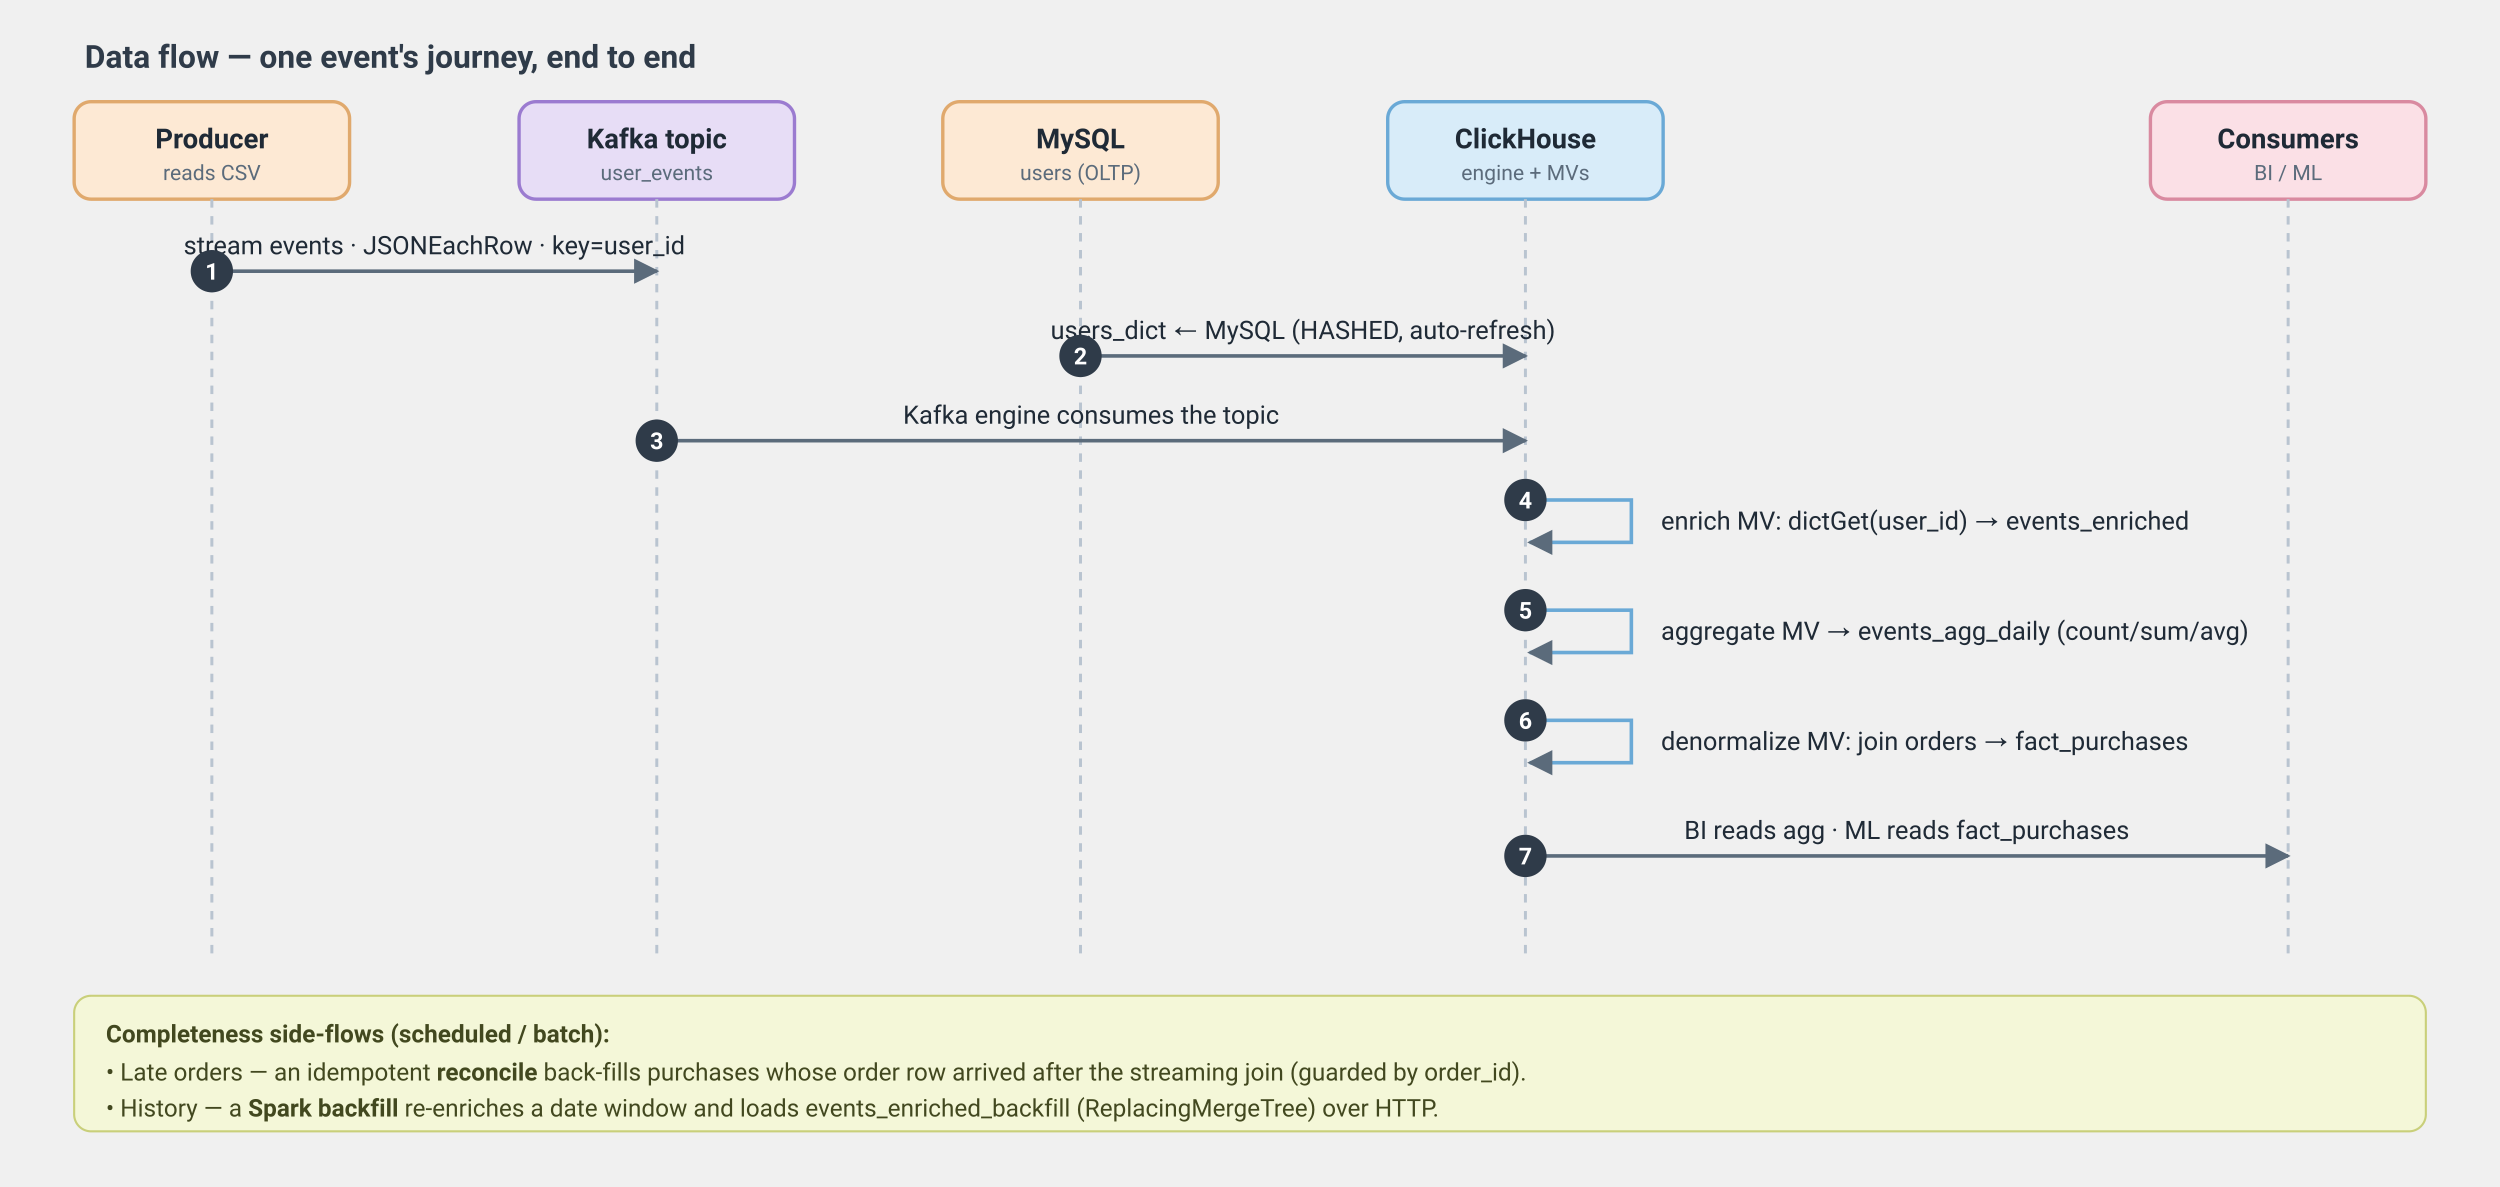
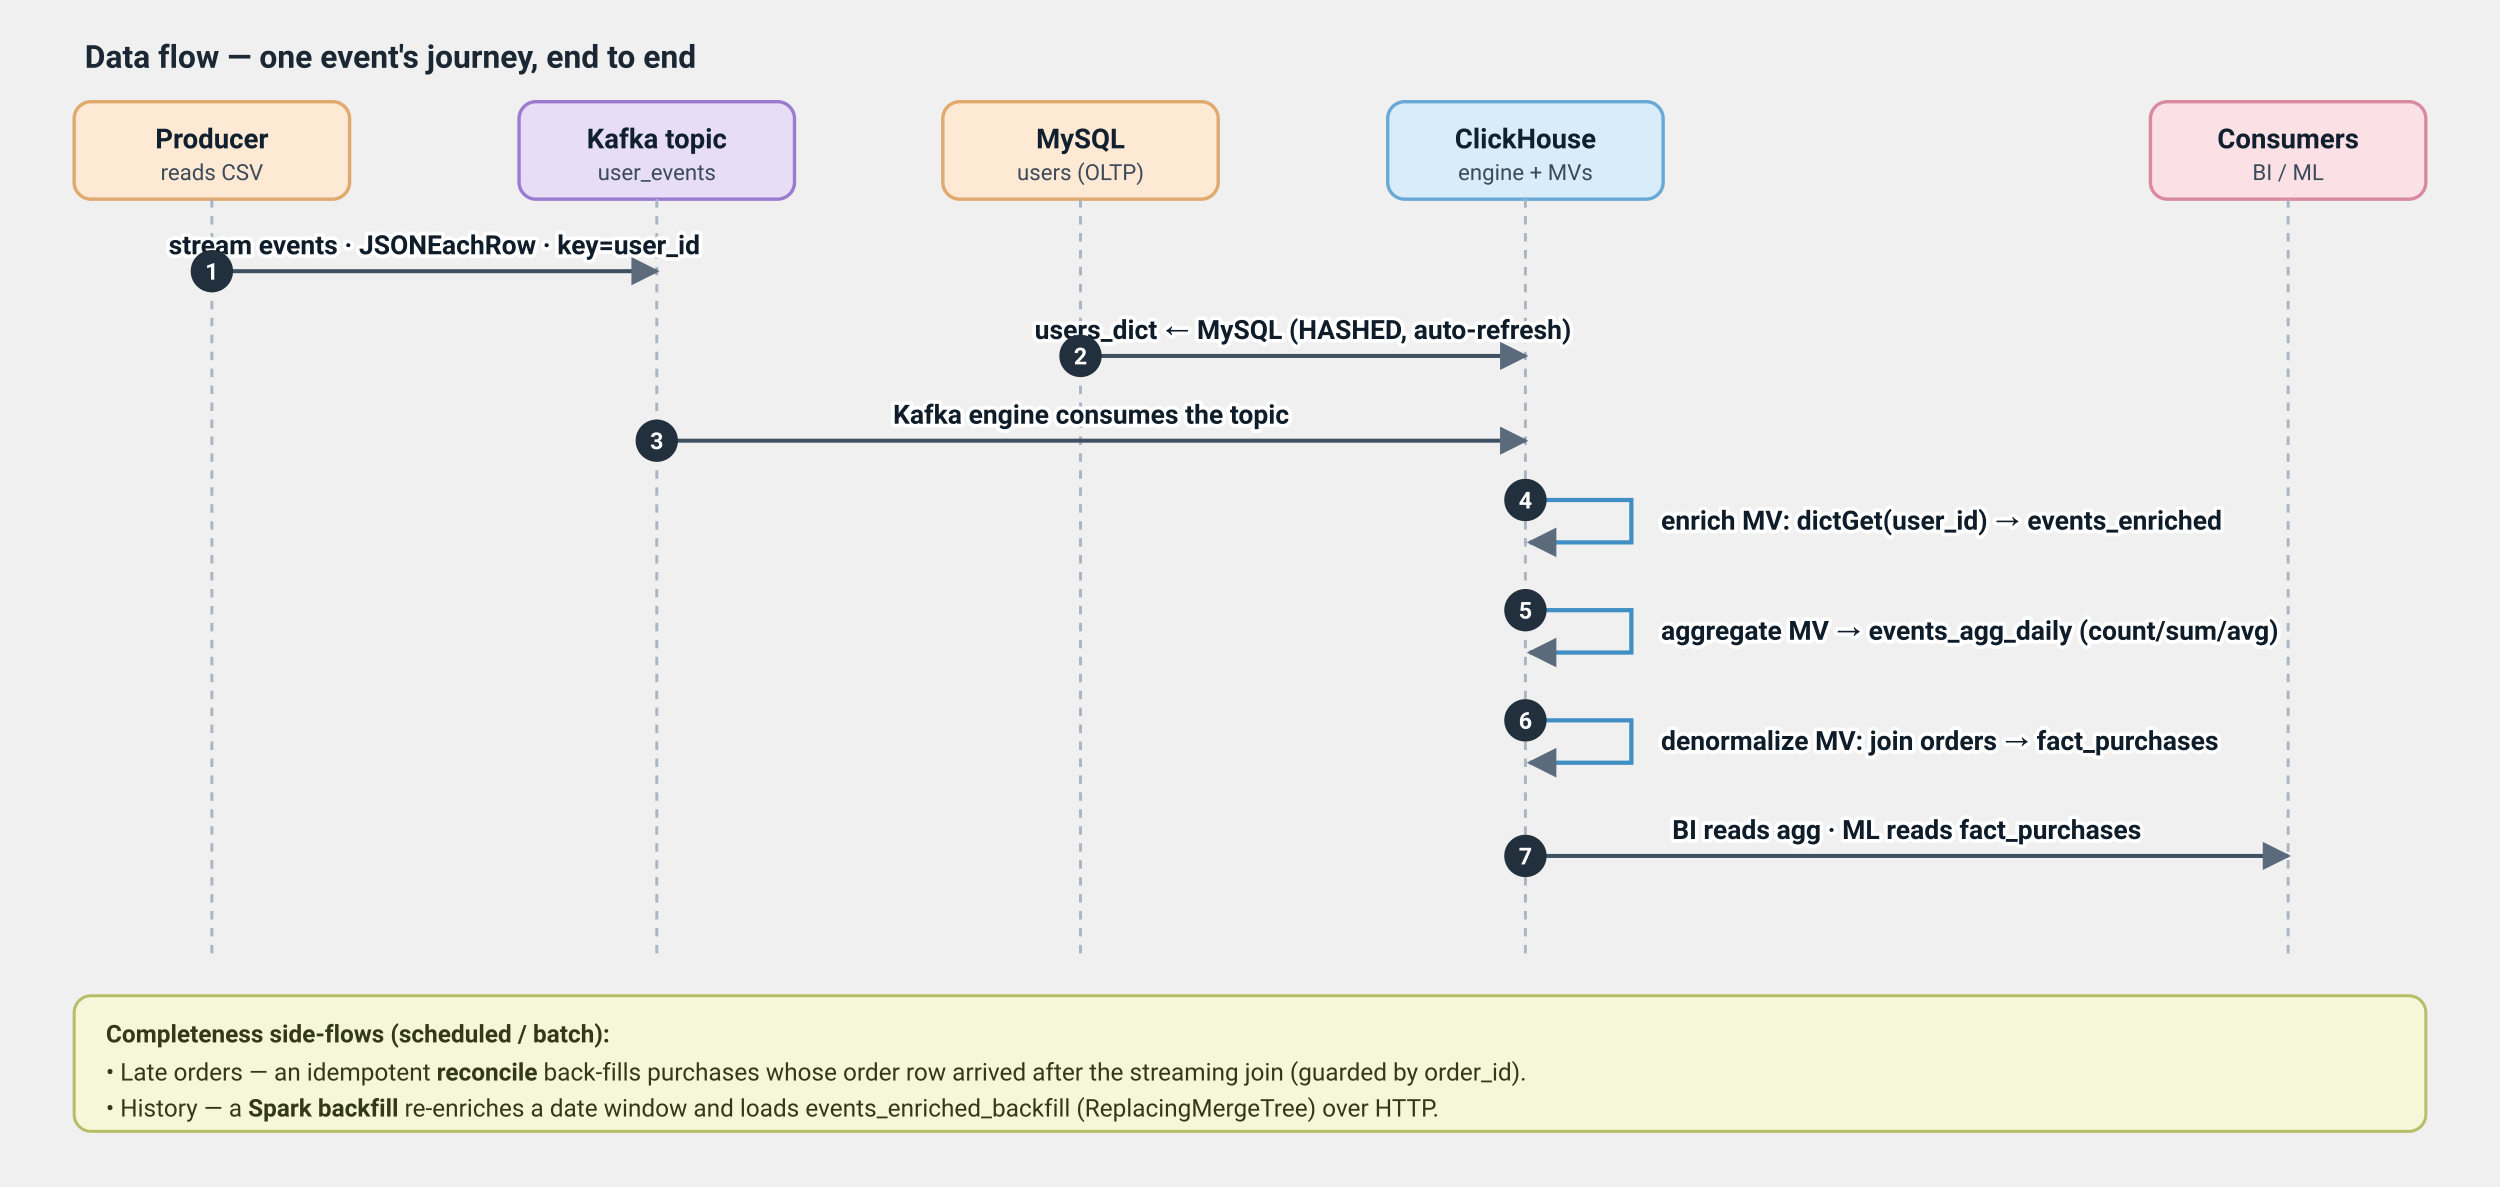
<svg xmlns="http://www.w3.org/2000/svg" viewBox="0 0 1180 560" font-family="-apple-system,Segoe UI,Roboto,Helvetica,Arial,sans-serif">
  <defs>
    <marker id="a" viewBox="0 0 10 10" refX="9" refY="5" markerWidth="7" markerHeight="7" orient="auto-start-reverse">
      <path d="M0,0 L10,5 L0,10 z" fill="#5b6b7b" />
    </marker>
    <style>
      .hdr{rx:8;stroke-width:1.6;}
      .src{fill:#fde9d4;stroke:#e0a96d;}
      .kafka{fill:#e7ddf6;stroke:#9b7bd0;}
      .ch{fill:#d8ecf9;stroke:#6aa9d6;}
      .out{fill:#fbe0e6;stroke:#d98aa0;}
-       .hname{font-size:13px;fill:#1f2a36;font-weight:700;}
-       .hsub{font-size:10px;fill:#5b6b7b;}
-       .life{stroke:#b9c4d0;stroke-width:1.4;stroke-dasharray:4 4;}
-       .msg{stroke:#5b6b7b;stroke-width:1.7;fill:none;}
-       .mlbl{font-size:12px;fill:#1f2a36;}
-       .self{stroke:#6aa9d6;stroke-width:1.7;fill:none;}
-       .badge{fill:#2f3b49;}
+       .hname{font-size:13px;fill:#11202e;font-weight:700;}
+       .hsub{font-size:10.5px;fill:#3c4a59;}
+       .life{stroke:#aab6c4;stroke-width:1.4;stroke-dasharray:4 4;}
+       .msg{stroke:#3f5060;stroke-width:1.9;fill:none;}
+       /* white halo so labels stay legible where they cross lifelines/arrows */
+       .mlbl{font-size:12.5px;fill:#0f1d2a;font-weight:600;
+             paint-order:stroke;stroke:#ffffff;stroke-width:3.5px;stroke-linejoin:round;}
+       .self{stroke:#3f8fc4;stroke-width:2;fill:none;}
+       .badge{fill:#22303d;}
      .bnum{fill:#fff;font-size:11px;font-weight:700;}
-       .title{fill:#2f3b49;font-size:15px;font-weight:700;}
-       .note{fill:#f4f7d8;stroke:#c9cf7a;rx:8;}
-       .ntxt{font-size:11.5px;fill:#42481f;}
+       .title{fill:#1b2733;font-size:15px;font-weight:700;}
+       .note{fill:#f4f7d8;stroke:#b6bd66;stroke-width:1.4;rx:8;}
+       .ntxt{font-size:11.5px;fill:#33381a;}
    </style>
  </defs>
  <text class="title" x="40" y="32">Data flow — one event's journey, end to end</text>
  <rect class="hdr src" x="35" y="48" width="130" height="46" />
  <text class="hname" x="100" y="70" text-anchor="middle">Producer</text>
  <text class="hsub" x="100" y="85" text-anchor="middle">reads CSV</text>
  <rect class="hdr kafka" x="245" y="48" width="130" height="46" />
  <text class="hname" x="310" y="70" text-anchor="middle">Kafka topic</text>
  <text class="hsub" x="310" y="85" text-anchor="middle">user_events</text>
  <rect class="hdr src" x="445" y="48" width="130" height="46" />
  <text class="hname" x="510" y="70" text-anchor="middle">MySQL</text>
  <text class="hsub" x="510" y="85" text-anchor="middle">users (OLTP)</text>
  <rect class="hdr ch" x="655" y="48" width="130" height="46" />
  <text class="hname" x="720" y="70" text-anchor="middle">ClickHouse</text>
  <text class="hsub" x="720" y="85" text-anchor="middle">engine + MVs</text>
  <rect class="hdr out" x="1015" y="48" width="130" height="46" />
  <text class="hname" x="1080" y="70" text-anchor="middle">Consumers</text>
  <text class="hsub" x="1080" y="85" text-anchor="middle">BI / ML</text>
  <line class="life" x1="100" y1="94" x2="100" y2="452" />
  <line class="life" x1="310" y1="94" x2="310" y2="452" />
  <line class="life" x1="510" y1="94" x2="510" y2="452" />
  <line class="life" x1="720" y1="94" x2="720" y2="452" />
  <line class="life" x1="1080" y1="94" x2="1080" y2="452" />
  <text class="mlbl" x="205" y="120" text-anchor="middle">stream events · JSONEachRow · key=user_id</text>
  <line class="msg" x1="100" y1="128" x2="310" y2="128" marker-end="url(#a)" />
  <circle class="badge" cx="100" cy="128" r="10" />
  <text class="bnum" x="100" y="132" text-anchor="middle">1</text>
  <text class="mlbl" x="615" y="160" text-anchor="middle">users_dict ← MySQL (HASHED, auto-refresh)</text>
  <line class="msg" x1="510" y1="168" x2="720" y2="168" marker-end="url(#a)" />
  <circle class="badge" cx="510" cy="168" r="10" />
  <text class="bnum" x="510" y="172" text-anchor="middle">2</text>
  <text class="mlbl" x="515" y="200" text-anchor="middle">Kafka engine consumes the topic</text>
  <line class="msg" x1="310" y1="208" x2="720" y2="208" marker-end="url(#a)" />
  <circle class="badge" cx="310" cy="208" r="10" />
  <text class="bnum" x="310" y="212" text-anchor="middle">3</text>
  <path class="self" d="M720,236 H770 V256 H722" marker-end="url(#a)" />
  <circle class="badge" cx="720" cy="236" r="10" />
  <text class="bnum" x="720" y="240" text-anchor="middle">4</text>
  <text class="mlbl" x="784" y="250">enrich MV: dictGet(user_id) → events_enriched</text>
  <path class="self" d="M720,288 H770 V308 H722" marker-end="url(#a)" />
  <circle class="badge" cx="720" cy="288" r="10" />
  <text class="bnum" x="720" y="292" text-anchor="middle">5</text>
  <text class="mlbl" x="784" y="302">aggregate MV → events_agg_daily (count/sum/avg)</text>
  <path class="self" d="M720,340 H770 V360 H722" marker-end="url(#a)" />
  <circle class="badge" cx="720" cy="340" r="10" />
  <text class="bnum" x="720" y="344" text-anchor="middle">6</text>
  <text class="mlbl" x="784" y="354">denormalize MV: join orders → fact_purchases</text>
  <text class="mlbl" x="900" y="396" text-anchor="middle">BI reads agg · ML reads fact_purchases</text>
  <line class="msg" x1="720" y1="404" x2="1080" y2="404" marker-end="url(#a)" />
  <circle class="badge" cx="720" cy="404" r="10" />
  <text class="bnum" x="720" y="408" text-anchor="middle">7</text>
  <rect class="note" x="35" y="470" width="1110" height="64" />
  <text class="ntxt" x="50" y="492" font-weight="700">Completeness side-flows (scheduled / batch):</text>
  <text class="ntxt" x="50" y="510">• Late orders — an idempotent <tspan font-weight="700">reconcile</tspan> back-fills purchases whose order row arrived after the streaming join (guarded by order_id).</text>
  <text class="ntxt" x="50" y="527">• History — a <tspan font-weight="700">Spark backfill</tspan> re-enriches a date window and loads events_enriched_backfill (ReplacingMergeTree) over HTTP.</text>
</svg>
